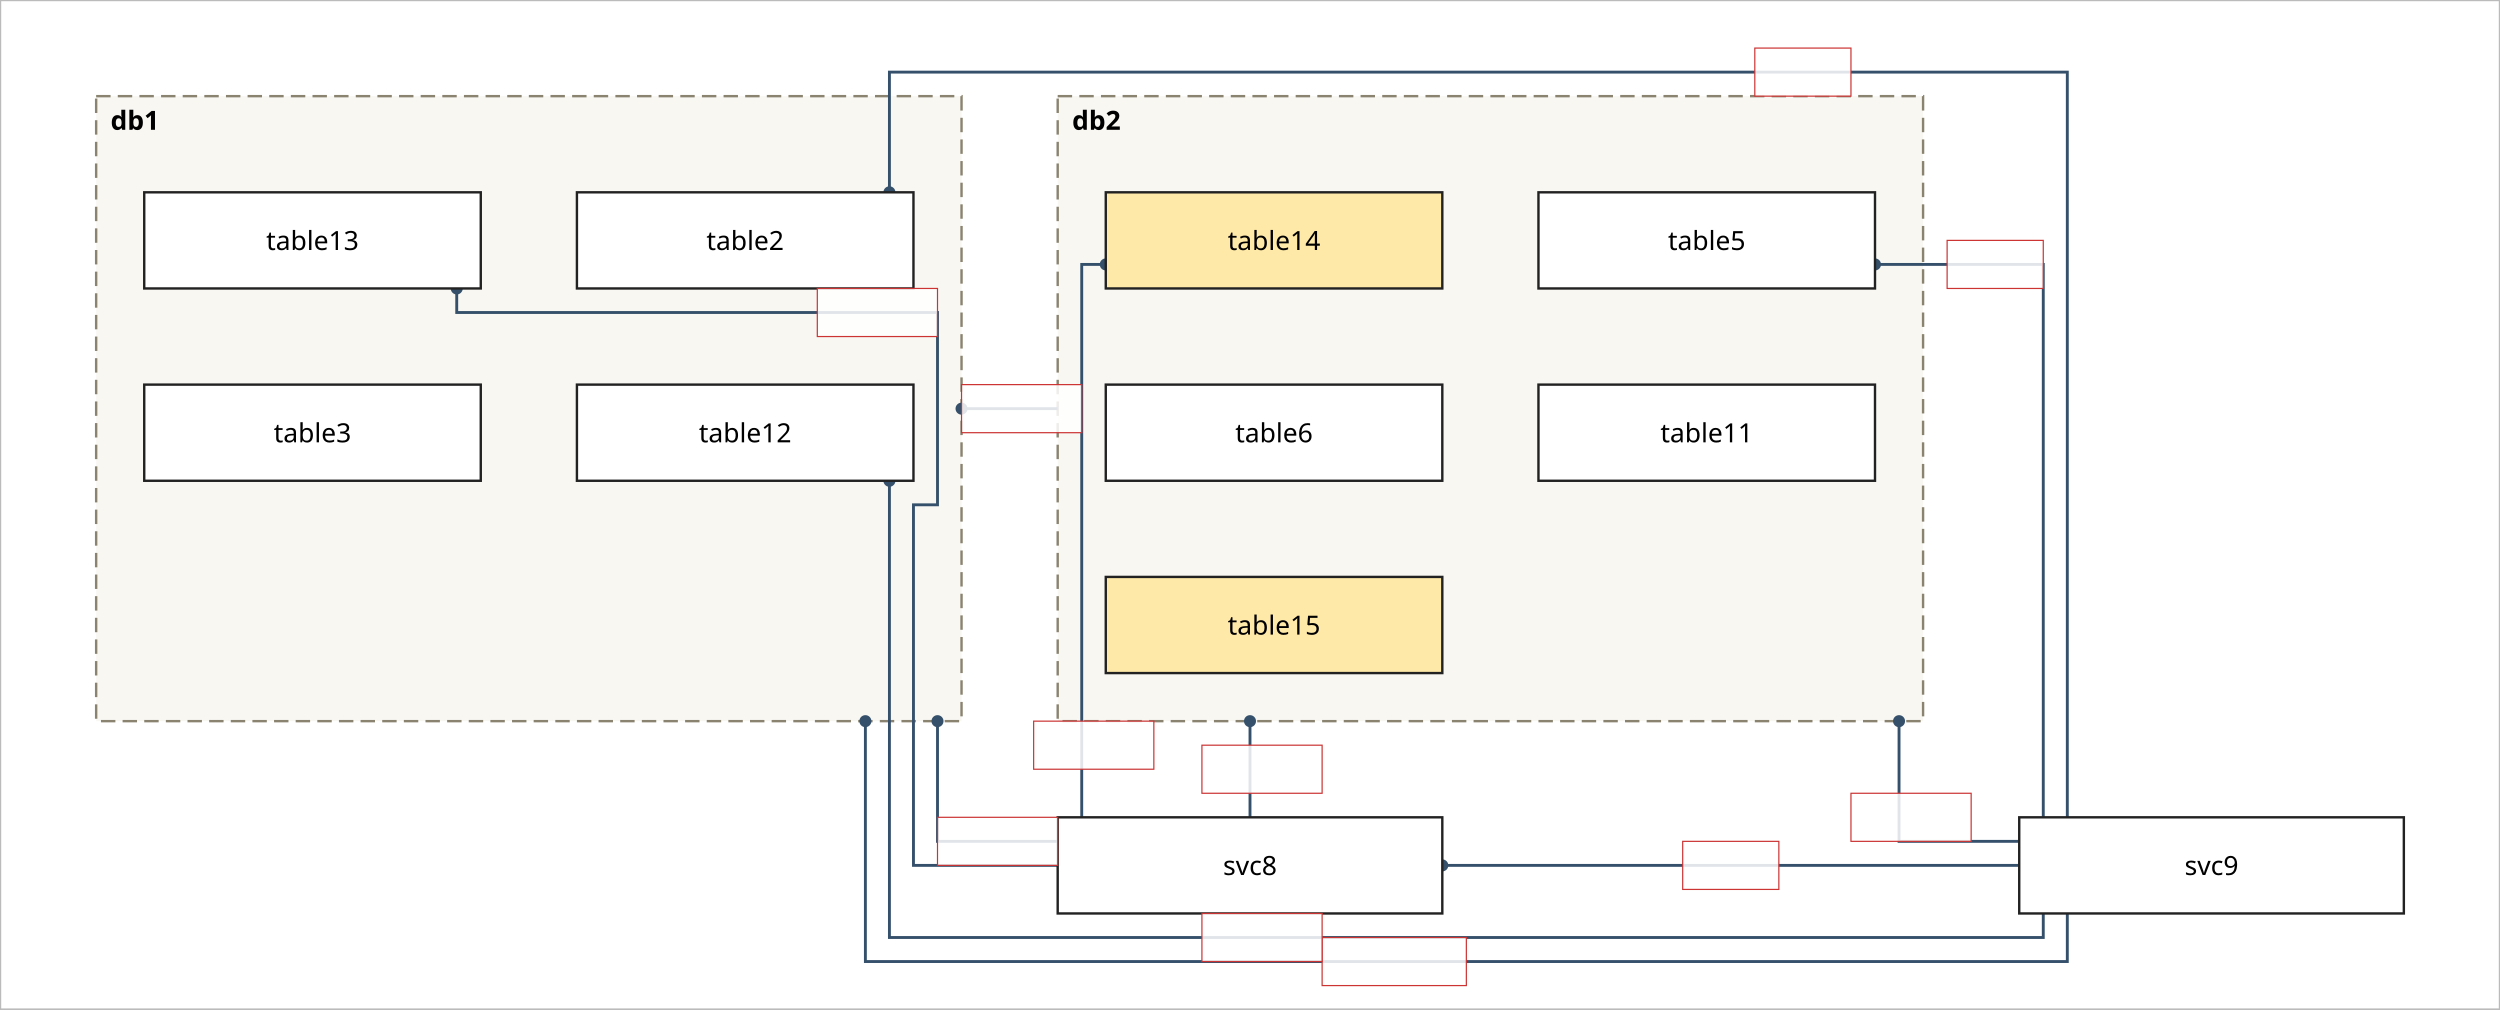
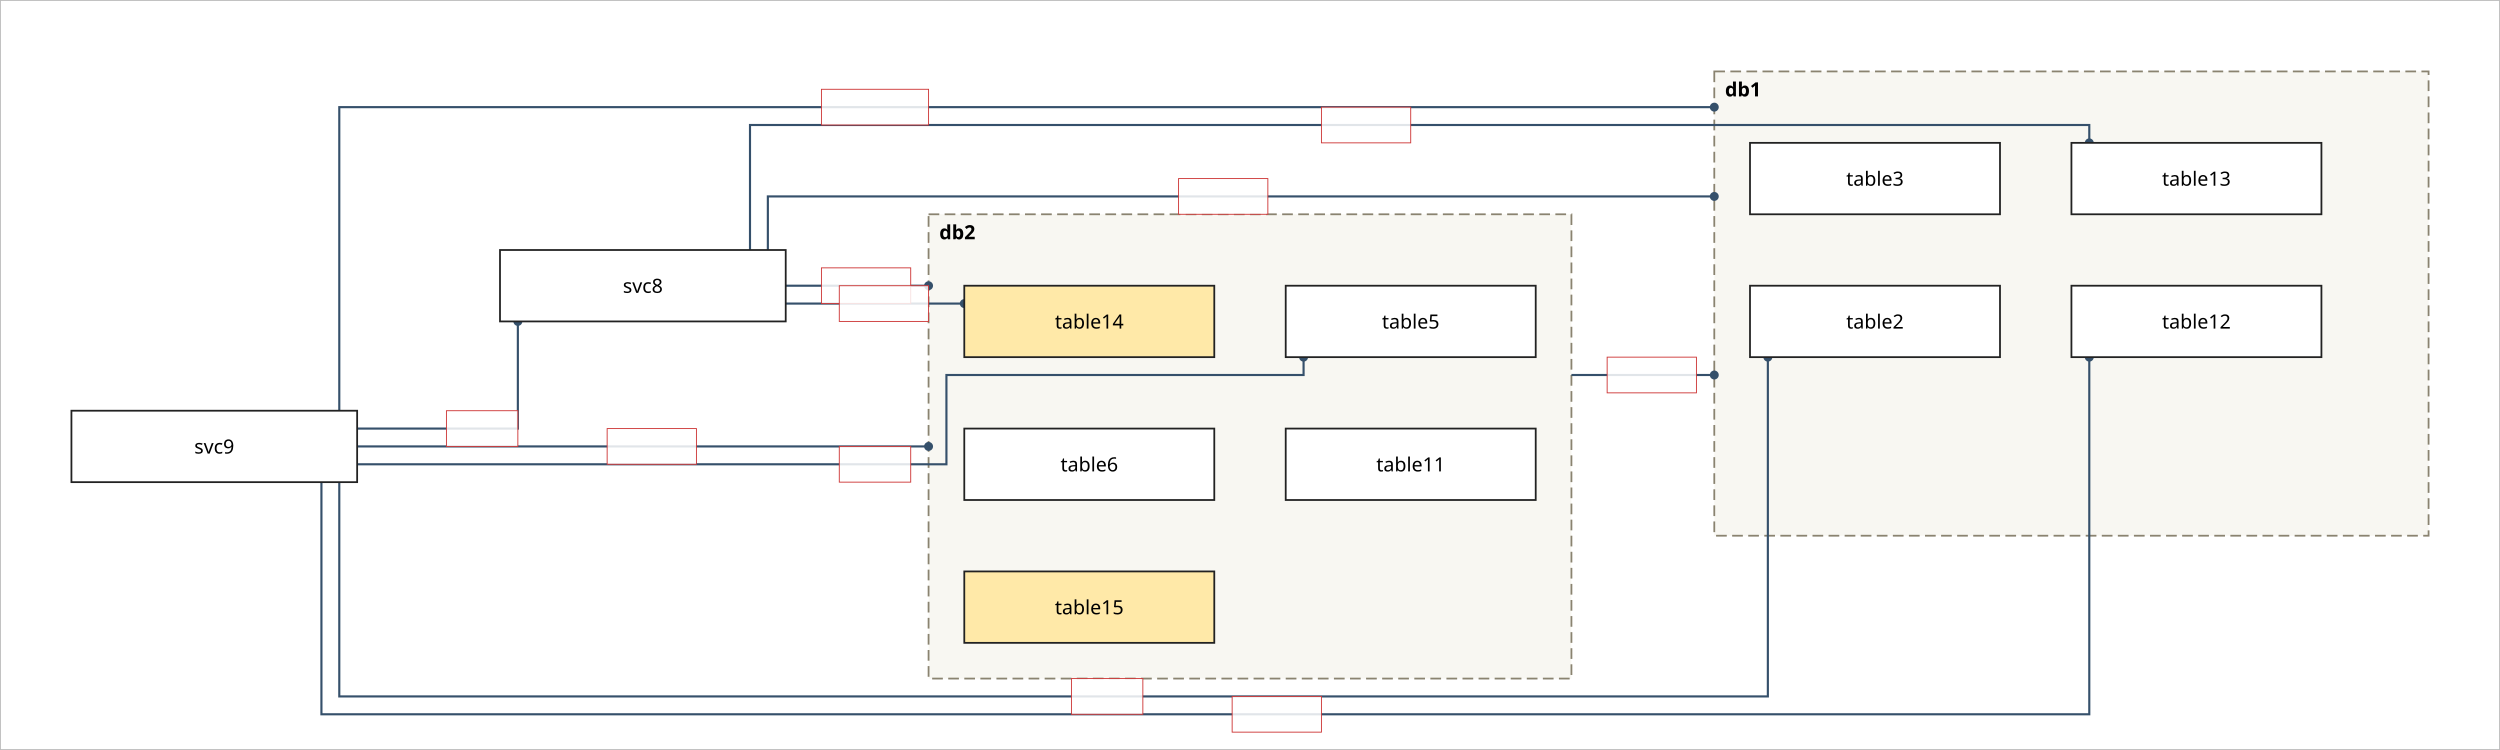
- <svg xmlns="http://www.w3.org/2000/svg" width="1040" height="420" viewBox="0 0 1040 420" font-family="sans-serif" font-size="11">
+ <svg xmlns="http://www.w3.org/2000/svg" width="1400" height="420" viewBox="0 0 1400 420" font-family="sans-serif" font-size="11">
  <rect width="100%" height="100%" fill="#fff" stroke="#bbb" />
-   <rect x="40" y="40" width="360" height="260" fill="#f3f1ea" fill-opacity="0.6" stroke="#8a8370" stroke-dasharray="6 3" />
-   <text x="46" y="54" font-weight="bold">db1</text>
-   <rect x="440" y="40" width="360" height="260" fill="#f3f1ea" fill-opacity="0.6" stroke="#8a8370" stroke-dasharray="6 3" />
-   <text x="446" y="54" font-weight="bold">db2</text>
-   <polyline points="440,170 400,170" fill="none" stroke="#35506b" stroke-width="1.2" />
-   <circle cx="400" cy="170" r="2.5" fill="#35506b" />
-   <polyline points="440,350 390,350 390,300" fill="none" stroke="#35506b" stroke-width="1.2" />
-   <circle cx="390" cy="300" r="2.5" fill="#35506b" />
-   <polyline points="440,360 380,360 380,210 390,210 390,130 190,130 190,120" fill="none" stroke="#35506b" stroke-width="1.2" />
-   <circle cx="190" cy="120" r="2.5" fill="#35506b" />
-   <polyline points="520,340 520,300" fill="none" stroke="#35506b" stroke-width="1.2" />
-   <circle cx="520" cy="300" r="2.5" fill="#35506b" />
-   <polyline points="450,340 450,110 460,110" fill="none" stroke="#35506b" stroke-width="1.2" />
-   <circle cx="460" cy="110" r="2.5" fill="#35506b" />
-   <polyline points="860,380 860,400 360,400 360,300" fill="none" stroke="#35506b" stroke-width="1.2" />
-   <circle cx="360" cy="300" r="2.5" fill="#35506b" />
-   <polyline points="850,380 850,390 370,390 370,200" fill="none" stroke="#35506b" stroke-width="1.2" />
-   <circle cx="370" cy="200" r="2.5" fill="#35506b" />
-   <polyline points="860,340 860,30 370,30 370,80" fill="none" stroke="#35506b" stroke-width="1.2" />
-   <circle cx="370" cy="80" r="2.5" fill="#35506b" />
-   <polyline points="840,350 790,350 790,300" fill="none" stroke="#35506b" stroke-width="1.2" />
-   <circle cx="790" cy="300" r="2.5" fill="#35506b" />
-   <polyline points="850,340 850,110 780,110" fill="none" stroke="#35506b" stroke-width="1.2" />
-   <circle cx="780" cy="110" r="2.5" fill="#35506b" />
-   <polyline points="840,360 600,360" fill="none" stroke="#35506b" stroke-width="1.2" />
-   <circle cx="600" cy="360" r="2.5" fill="#35506b" />
-   <rect x="240" y="160" width="140" height="40" fill="#fff" stroke="#222" />
-   <text x="310" y="184" text-anchor="middle">table12</text>
-   <rect x="60" y="80" width="140" height="40" fill="#fff" stroke="#222" />
-   <text x="130" y="104" text-anchor="middle">table13</text>
-   <rect x="240" y="80" width="140" height="40" fill="#fff" stroke="#222" />
-   <text x="310" y="104" text-anchor="middle">table2</text>
-   <rect x="60" y="160" width="140" height="40" fill="#fff" stroke="#222" />
-   <text x="130" y="184" text-anchor="middle">table3</text>
-   <rect x="640" y="160" width="140" height="40" fill="#fff" stroke="#222" />
-   <text x="710" y="184" text-anchor="middle">table11</text>
-   <rect x="460" y="80" width="140" height="40" fill="#ffe9a8" stroke="#222" />
-   <text x="530" y="104" text-anchor="middle">table14</text>
-   <rect x="460" y="240" width="140" height="40" fill="#ffe9a8" stroke="#222" />
-   <text x="530" y="264" text-anchor="middle">table15</text>
-   <rect x="640" y="80" width="140" height="40" fill="#fff" stroke="#222" />
-   <text x="710" y="104" text-anchor="middle">table5</text>
-   <rect x="460" y="160" width="140" height="40" fill="#fff" stroke="#222" />
-   <text x="530" y="184" text-anchor="middle">table6</text>
-   <rect x="440" y="340" width="160" height="40" fill="#fff" stroke="#222" />
-   <text x="520" y="364" text-anchor="middle">svc8</text>
-   <rect x="840" y="340" width="160" height="40" fill="#fff" stroke="#222" />
-   <text x="920" y="364" text-anchor="middle">svc9</text>
-   <rect x="400" y="160" width="50" height="20" fill="#fff" fill-opacity="0.85" stroke="#c33" stroke-width="0.5" />
-   <rect x="390" y="340" width="50" height="20" fill="#fff" fill-opacity="0.85" stroke="#c33" stroke-width="0.5" />
-   <rect x="340" y="120" width="50" height="20" fill="#fff" fill-opacity="0.85" stroke="#c33" stroke-width="0.5" />
-   <rect x="500" y="310" width="50" height="20" fill="#fff" fill-opacity="0.85" stroke="#c33" stroke-width="0.5" />
-   <rect x="430" y="300" width="50" height="20" fill="#fff" fill-opacity="0.85" stroke="#c33" stroke-width="0.5" />
-   <rect x="550" y="390" width="60" height="20" fill="#fff" fill-opacity="0.85" stroke="#c33" stroke-width="0.5" />
-   <rect x="500" y="380" width="50" height="20" fill="#fff" fill-opacity="0.85" stroke="#c33" stroke-width="0.5" />
-   <rect x="730" y="20" width="40" height="20" fill="#fff" fill-opacity="0.85" stroke="#c33" stroke-width="0.5" />
-   <rect x="770" y="330" width="50" height="20" fill="#fff" fill-opacity="0.85" stroke="#c33" stroke-width="0.5" />
-   <rect x="810" y="100" width="40" height="20" fill="#fff" fill-opacity="0.85" stroke="#c33" stroke-width="0.5" />
-   <rect x="700" y="350" width="40" height="20" fill="#fff" fill-opacity="0.85" stroke="#c33" stroke-width="0.5" />
+   <rect x="960" y="40" width="400" height="260" fill="#f3f1ea" fill-opacity="0.6" stroke="#8a8370" stroke-dasharray="6 3" />
+   <text x="966" y="54" font-weight="bold">db1</text>
+   <rect x="520" y="120" width="360" height="260" fill="#f3f1ea" fill-opacity="0.6" stroke="#8a8370" stroke-dasharray="6 3" />
+   <text x="526" y="134" font-weight="bold">db2</text>
+   <polyline points="880,210 960,210" fill="none" stroke="#35506b" stroke-width="1.2" />
+   <circle cx="960" cy="210" r="2.5" fill="#35506b" />
+   <polyline points="430,140 430,110 960,110" fill="none" stroke="#35506b" stroke-width="1.2" />
+   <circle cx="960" cy="110" r="2.5" fill="#35506b" />
+   <polyline points="420,140 420,70 1170,70 1170,80" fill="none" stroke="#35506b" stroke-width="1.2" />
+   <circle cx="1170" cy="80" r="2.5" fill="#35506b" />
+   <polyline points="440,160 520,160" fill="none" stroke="#35506b" stroke-width="1.2" />
+   <circle cx="520" cy="160" r="2.5" fill="#35506b" />
+   <polyline points="440,170 540,170" fill="none" stroke="#35506b" stroke-width="1.2" />
+   <circle cx="540" cy="170" r="2.5" fill="#35506b" />
+   <polyline points="190,230 190,60 960,60" fill="none" stroke="#35506b" stroke-width="1.2" />
+   <circle cx="960" cy="60" r="2.5" fill="#35506b" />
+   <polyline points="180,270 180,400 1170,400 1170,200" fill="none" stroke="#35506b" stroke-width="1.2" />
+   <circle cx="1170" cy="200" r="2.5" fill="#35506b" />
+   <polyline points="190,270 190,390 990,390 990,200" fill="none" stroke="#35506b" stroke-width="1.2" />
+   <circle cx="990" cy="200" r="2.5" fill="#35506b" />
+   <polyline points="200,250 520,250" fill="none" stroke="#35506b" stroke-width="1.2" />
+   <circle cx="520" cy="250" r="2.5" fill="#35506b" />
+   <polyline points="200,260 530,260 530,210 730,210 730,200" fill="none" stroke="#35506b" stroke-width="1.2" />
+   <circle cx="730" cy="200" r="2.5" fill="#35506b" />
+   <polyline points="200,240 290,240 290,180" fill="none" stroke="#35506b" stroke-width="1.2" />
+   <circle cx="290" cy="180" r="2.5" fill="#35506b" />
+   <rect x="1160" y="160" width="140" height="40" fill="#fff" stroke="#222" />
+   <text x="1230" y="184" text-anchor="middle">table12</text>
+   <rect x="1160" y="80" width="140" height="40" fill="#fff" stroke="#222" />
+   <text x="1230" y="104" text-anchor="middle">table13</text>
+   <rect x="980" y="160" width="140" height="40" fill="#fff" stroke="#222" />
+   <text x="1050" y="184" text-anchor="middle">table2</text>
+   <rect x="980" y="80" width="140" height="40" fill="#fff" stroke="#222" />
+   <text x="1050" y="104" text-anchor="middle">table3</text>
+   <rect x="720" y="240" width="140" height="40" fill="#fff" stroke="#222" />
+   <text x="790" y="264" text-anchor="middle">table11</text>
+   <rect x="540" y="160" width="140" height="40" fill="#ffe9a8" stroke="#222" />
+   <text x="610" y="184" text-anchor="middle">table14</text>
+   <rect x="540" y="320" width="140" height="40" fill="#ffe9a8" stroke="#222" />
+   <text x="610" y="344" text-anchor="middle">table15</text>
+   <rect x="720" y="160" width="140" height="40" fill="#fff" stroke="#222" />
+   <text x="790" y="184" text-anchor="middle">table5</text>
+   <rect x="540" y="240" width="140" height="40" fill="#fff" stroke="#222" />
+   <text x="610" y="264" text-anchor="middle">table6</text>
+   <rect x="280" y="140" width="160" height="40" fill="#fff" stroke="#222" />
+   <text x="360" y="164" text-anchor="middle">svc8</text>
+   <rect x="40" y="230" width="160" height="40" fill="#fff" stroke="#222" />
+   <text x="120" y="254" text-anchor="middle">svc9</text>
+   <rect x="900" y="200" width="50" height="20" fill="#fff" fill-opacity="0.85" stroke="#c33" stroke-width="0.5" />
+   <rect x="660" y="100" width="50" height="20" fill="#fff" fill-opacity="0.85" stroke="#c33" stroke-width="0.5" />
+   <rect x="740" y="60" width="50" height="20" fill="#fff" fill-opacity="0.85" stroke="#c33" stroke-width="0.5" />
+   <rect x="460" y="150" width="50" height="20" fill="#fff" fill-opacity="0.85" stroke="#c33" stroke-width="0.5" />
+   <rect x="470" y="160" width="50" height="20" fill="#fff" fill-opacity="0.85" stroke="#c33" stroke-width="0.5" />
+   <rect x="460" y="50" width="60" height="20" fill="#fff" fill-opacity="0.85" stroke="#c33" stroke-width="0.5" />
+   <rect x="690" y="390" width="50" height="20" fill="#fff" fill-opacity="0.85" stroke="#c33" stroke-width="0.5" />
+   <rect x="600" y="380" width="40" height="20" fill="#fff" fill-opacity="0.85" stroke="#c33" stroke-width="0.5" />
+   <rect x="340" y="240" width="50" height="20" fill="#fff" fill-opacity="0.85" stroke="#c33" stroke-width="0.5" />
+   <rect x="470" y="250" width="40" height="20" fill="#fff" fill-opacity="0.85" stroke="#c33" stroke-width="0.5" />
+   <rect x="250" y="230" width="40" height="20" fill="#fff" fill-opacity="0.85" stroke="#c33" stroke-width="0.5" />
</svg>
